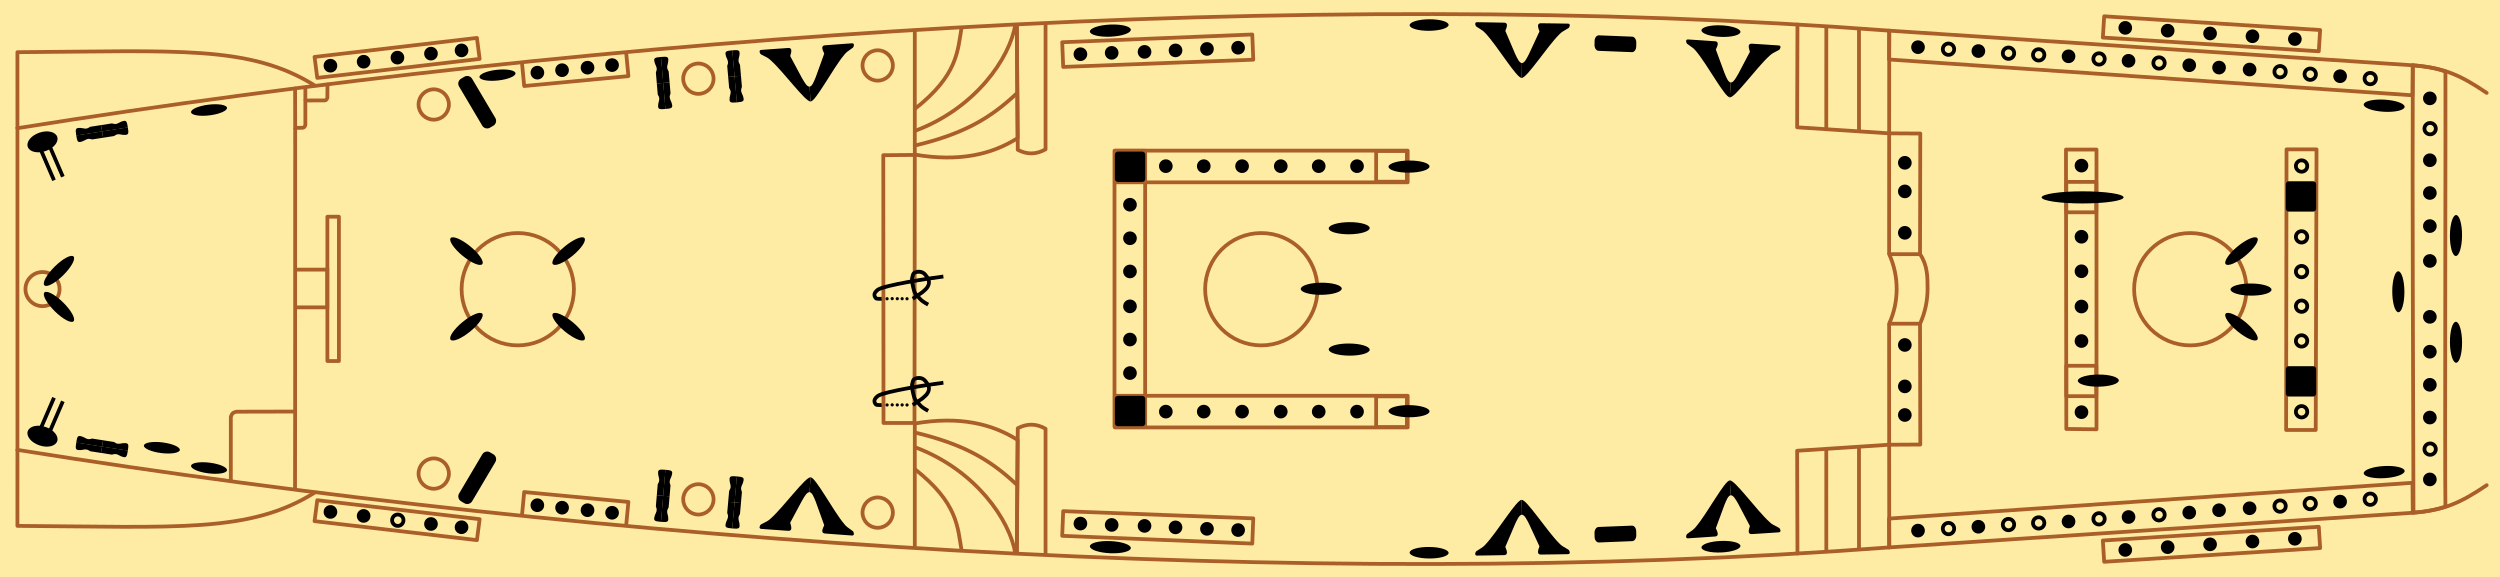
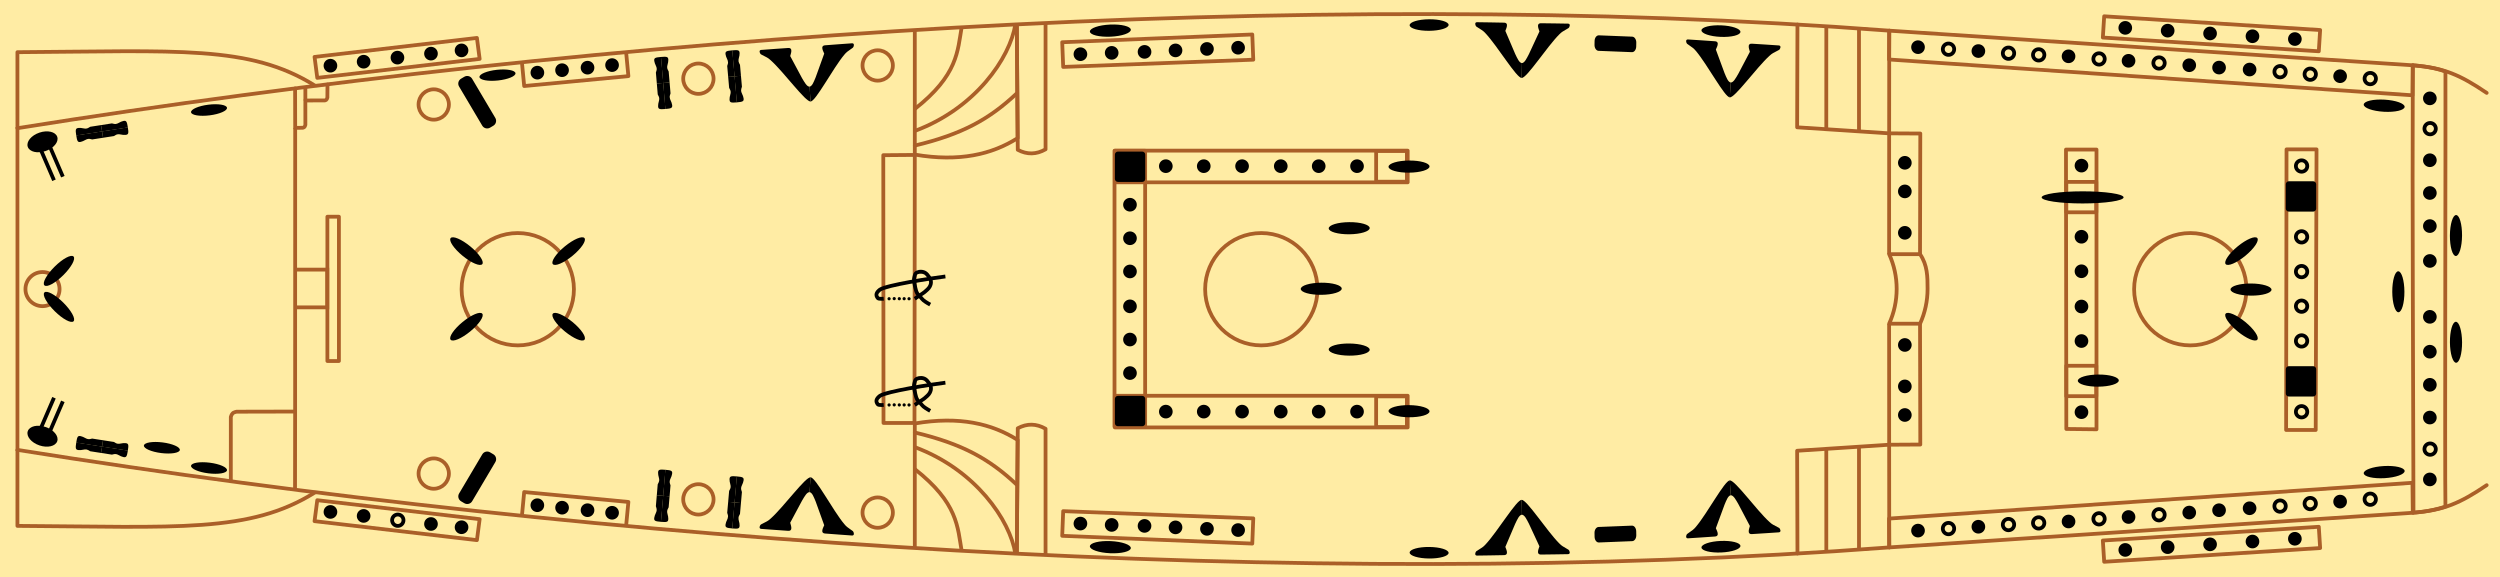
<svg xmlns="http://www.w3.org/2000/svg" xmlns:ns2="https://github.com/jolaf/rigging" xmlns:xlink="http://www.w3.org/1999/xlink" version="1.1" viewBox="1 -24 659 152">
-   <style>/* */
+   <style>/*  */
    #background {
      fill: #ffeca4;
    }
    #drawing, #wood {
      color: #aa5f28;
    }
    #wood {
      opacity: 0.5;
    }
-     /* */</style>
+     /*  */</style>
  <defs>
    <rect id="deckMask" x="277.27" y="-.809" width="220.71" height="146.64" fill="currentColor" />
    <g id="mastMask" stroke="currentColor">
      <path d="m425.11 59.525 26.5 26.5z" />
      <path d="m451.61 59.525-26.5 26.5z" />
    </g>
    <circle id="pipe" cx="160.87" cy="398.09" r="4" stroke="currentColor" />
    <circle id="pin" class="aura" transform="rotate(-8.2973)" cx="567.54" cy="28.152" r="1.8" fill="currentColor" />
    <circle id="pinhole" transform="rotate(-8.2973)" cx="607.21" cy="138.78" r="1.5" fill="none" stroke="currentColor" />
    <ellipse id="cleat" class="aura" transform="rotate(89.51)" cx="3.721" cy="-575.37" rx="1.6" ry="5.4" fill="currentColor" />
    <rect id="lcleat" class="aura" x="396.5" y="72.319" width="4" height="15" ry="1.5" fill="currentColor" />
    <path id="quaterXcleat" class="aura" d="m42.185 13.735s-0.026-2.038-2e-3 -2.905c0.159-0.415 0.29-0.647 0.302-0.946 0.032-0.761-0.407-1.191-0.467-2.117-0.053-0.814 0.29-0.934 1.872-0.926v6.893z" fill="currentColor" />
    <g id="xcleat" class="aura" fill="currentColor">
      <use xlink:href="#quaterXcleat" />
      <use transform="matrix(-1,0,0,1,87.75,0)" xlink:href="#quaterXcleat" />
      <use transform="matrix(1,0,0,-1,0,27.45)" xlink:href="#quaterXcleat" />
      <use transform="rotate(180,43.875,13.725)" xlink:href="#quaterXcleat" />
    </g>
-     <g id="halfKevel" transform="translate(.80615 -4.0308)">
-       <path d="m427.52 40.223v11.347l-5.642-11.308z" fill-opacity="0" />
-       <path d="m425.75 48.483c0.605 1.201 1.081 2.305 1.819 2.399-0.01 0.735 0.015 2.749 0 3.896-1.297 0.164-6.502-8.282-9.736-11.618-0.74-0.763-0.818-0.717-2.433-1.725-0.222-0.138-0.607-1.137 0.142-1.153 2.121-0.047 4.926 0.037 7.099 0.007 1.56-0.021 0.44 1.911 0.425 2.168" fill="currentColor" />
-     </g>
+     <path id="halfKevel" d="m426.56 44.452c0.605 1.201 1.081 2.305 1.819 2.399-0.01 0.735 0.015 2.749 0 3.896-1.297 0.164-6.502-8.282-9.736-11.618-0.74-0.763-0.818-0.717-2.433-1.725-0.222-0.138-0.607-1.137 0.142-1.153 2.121-0.047 4.926 0.037 7.099 0.007 1.56-0.021 0.44 1.911 0.425 2.168" fill="currentColor" />
    <g id="kevel" class="aura">
      <use xlink:href="#halfKevel" />
      <use transform="matrix(-1 0 0 1 856.74 0)" width="100%" height="100%" xlink:href="#halfKevel" />
    </g>
    <rect id="fist" class="aura" x="287.16" y="40.706" width="8" height="8" rx=".8" ry=".8" fill="currentColor" />
-     <g id="tackle" class="aura" transform="matrix(-1 0 0 1 657.06 84.968)" fill="currentColor">
-       <path d="m23.142 44.848-0.918 0.396 3.977 9.219 0.918-0.396z" />
-       <path d="m25.478 43.901-0.918 0.396 3.977 9.219 0.92-0.396z" />
-       <ellipse transform="rotate(-18.749 -1131.9 -71.94)" cx="-74.057" cy="420.37" rx="4.104" ry="2.557" />
-     </g>
-     <g id="knot" class="aura" transform="translate(380.03 -105.31)" fill="currentColor">
+     <g id="tackle" class="aura" fill="currentColor">
+       <path d="m633.92 129.82 0.918 0.396-3.977 9.219-0.918-0.396z" />
+       <path d="m631.58 128.87 0.918 0.396-3.977 9.219-0.92-0.396z" />
+       <ellipse transform="matrix(-.94693 -.32143 -.32143 .94693 0 0)" cx="-640.38" cy="-70.366" rx="4.104" ry="2.557" fill="#000" />
+     </g>
+     <g id="knot" class="aura" fill="currentColor">
      <g fill-opacity="0">
-         <rect x="282.18" y="457.8" width="11.369" height="3.748" />
-         <rect x="290.85" y="454.44" width="3.123" height="7.121" />
-         <rect x="293.16" y="455.19" width="1.812" height="6.996" />
+         <rect x="662.21" y="352.48" width="11.369" height="3.748" />
+         <rect x="670.88" y="349.13" width="3.123" height="7.121" />
+         <rect x="673.19" y="349.88" width="1.812" height="6.996" />
      </g>
-       <path d="m298.66 454.68c-2.013 0.246-5.878 0.818-9.482 1.478-1.802 0.33-3.537 0.682-4.945 1.029-1.408 0.347-2.446 0.644-3.053 1.043l-0.018 0.012-0.016 0.014c-0.479 0.375-0.88 0.793-1.043 1.336-0.163 0.543 0.01 1.177 0.482 1.674l0.031 0.033 0.035 0.025c0.22 0.163 0.398 0.178 0.588 0.205 0.19 0.027 0.386 0.035 0.57 0.037 0.368 5e-3 0.691-0.019 0.691-0.019l-0.076-0.998s-0.288 0.022-0.604 0.018c-0.158-2e-3 -0.32-0.01-0.441-0.027-0.081-0.011-0.077-0.012-0.09-0.014-0.241-0.274-0.291-0.445-0.23-0.646 0.064-0.214 0.307-0.516 0.688-0.818 0.306-0.197 1.359-0.564 2.725-0.9 1.375-0.339 3.095-0.689 4.885-1.018 3.58-0.656 7.443-1.228 9.424-1.471z" />
-       <path d="m292.39 453.41c-0.465-0.022-0.923 0.066-1.311 0.229-0.408 0.171-0.686 0.499-0.809 0.811-0.122 0.312-0.151 0.585-0.234 0.865-0.144 0.483-0.088 1.007-0.01 1.543 0.078 0.536 0.2 1.065 0.285 1.428 0.17 0.724 0.285 1.148 0.66 1.758 0.024 0.038 0.07 0.067 0.096 0.105-0.209 0.132-0.688 0.469-0.688 0.469l0.521 0.854s0.573-0.406 0.85-0.58c0.302 0.324 0.563 0.688 0.873 0.947 0.652 0.547 1.848 1.191 1.848 1.191l0.482-0.877s-1.221-0.689-1.688-1.08c-0.256-0.214-0.442-0.485-0.691-0.746 0.434-0.293 0.655-0.394 0.979-0.668 0.496-0.421 1.126-0.912 1.475-1.568 0.289-0.544 0.46-1.089 0.369-1.754-0.061-0.444-0.291-0.879-0.586-1.33-0.295-0.451-0.648-0.883-1.068-1.164-0.415-0.278-0.888-0.41-1.353-0.432zm-0.924 1.15c0.448-0.188 1.275-0.186 1.721 0.111 0.218 0.146 0.544 0.506 0.789 0.881 0.245 0.374 0.415 0.798 0.432 0.918 0.063 0.463-0.011 0.678-0.262 1.15-0.191 0.359-0.738 0.847-1.24 1.273-0.288 0.245-0.563 0.39-1.016 0.693-0.014-0.022-0.051-0.047-0.064-0.068-0.323-0.525-0.37-0.744-0.539-1.463-0.084-0.359-0.2-0.864-0.27-1.344-0.07-0.48-0.071-0.953-0.023-1.113 0.108-0.363 0.153-0.643 0.209-0.785 0.056-0.142 0.06-0.168 0.264-0.254z" />
-       <circle cx="283.88" cy="461.04" r=".426" />
-       <circle cx="285.23" cy="461.01" r=".426" />
-       <circle cx="286.57" cy="461.03" r=".426" />
-       <circle cx="287.85" cy="461.03" r=".426" />
-       <circle cx="289.14" cy="461.04" r=".426" />
+       <path d="m678.69 349.36c-2.013 0.246-5.878 0.818-9.482 1.478-1.802 0.33-3.537 0.682-4.945 1.029-1.408 0.347-2.446 0.644-3.053 1.043l-0.018 0.012-0.016 0.014c-0.479 0.375-0.88 0.793-1.043 1.336-0.163 0.543 0.01 1.177 0.482 1.674l0.031 0.033 0.035 0.025c0.22 0.163 0.398 0.178 0.588 0.205 0.19 0.027 0.386 0.035 0.57 0.037 0.368 5e-3 0.691-0.019 0.691-0.019l-0.076-0.998s-0.288 0.022-0.604 0.018c-0.158-2e-3 -0.32-0.01-0.441-0.027-0.081-0.011-0.077-0.012-0.09-0.014-0.241-0.274-0.291-0.445-0.23-0.646 0.064-0.214 0.307-0.516 0.688-0.818 0.306-0.197 1.359-0.564 2.725-0.9 1.375-0.339 3.095-0.689 4.885-1.018 3.58-0.656 7.443-1.228 9.424-1.471z" />
+       <path d="m672.42 348.1c-0.465-0.022-0.923 0.066-1.311 0.229-0.408 0.171-0.686 0.499-0.809 0.811-0.122 0.312-0.151 0.585-0.234 0.865-0.144 0.483-0.088 1.007-0.01 1.543 0.078 0.536 0.2 1.065 0.285 1.428 0.17 0.724 0.285 1.148 0.66 1.758 0.024 0.038 0.07 0.067 0.096 0.105-0.209 0.132-0.688 0.469-0.688 0.469l0.521 0.854s0.573-0.406 0.85-0.58c0.302 0.324 0.563 0.688 0.873 0.947 0.652 0.547 1.848 1.191 1.848 1.191l0.482-0.877s-1.221-0.689-1.688-1.08c-0.256-0.214-0.442-0.485-0.691-0.746 0.434-0.293 0.655-0.394 0.979-0.668 0.496-0.421 1.126-0.912 1.475-1.568 0.289-0.544 0.46-1.089 0.369-1.754-0.061-0.444-0.291-0.879-0.586-1.33-0.295-0.451-0.648-0.883-1.068-1.164-0.415-0.278-0.888-0.41-1.353-0.432zm-0.924 1.15c0.448-0.188 1.275-0.186 1.721 0.111 0.218 0.146 0.544 0.506 0.789 0.881 0.245 0.374 0.415 0.798 0.432 0.918 0.063 0.463-0.011 0.678-0.262 1.15-0.191 0.359-0.738 0.847-1.24 1.273-0.288 0.245-0.563 0.39-1.016 0.693-0.014-0.022-0.051-0.047-0.064-0.068-0.323-0.525-0.37-0.744-0.539-1.463-0.084-0.359-0.2-0.864-0.27-1.344-0.07-0.48-0.071-0.953-0.023-1.113 0.108-0.363 0.153-0.643 0.209-0.785 0.056-0.142 0.06-0.168 0.264-0.254z" />
+       <circle cx="663.91" cy="355.73" r=".426" />
+       <circle cx="665.26" cy="355.7" r=".426" />
+       <circle cx="666.6" cy="355.72" r=".426" />
+       <circle cx="667.88" cy="355.72" r=".426" />
+       <circle cx="669.17" cy="355.73" r=".426" />
    </g>
  </defs>
  <g id="background" fill="#ffeca4">
    <rect x="-20" y="-140" width="720" height="370" />
  </g>
  <g id="drawing" color="#aa5f28" fill="none" stroke="currentColor">
    <path class="rail" d="m645.62-5.151c-3.61-1.336-8.604-1.635-8.604-1.635-0.16 38.87 0.115 82.335 0.176 117.9 0 0 3.932-0.108 8.424-1.564-0.182-8.555 0.077-111.18 4e-3 -114.71h-2.6e-4" stroke-linejoin="round" />
    <path class="rail" d="m603.73 15.378h7.908l-0.217 73.963h-7.8l0.108-73.963" stroke-linecap="round" stroke-linejoin="round" />
    <circle class="solid" cx="578.36" cy="52.238" r="14.805" />
    <path class="rail" d="m545.59 15.428h8.047v73.736l-7.955-0.091-0.091-73.645" stroke-linecap="round" stroke-linejoin="round" stroke-width="1.002" />
    <path class="solid" d="m507.13 61.323c1.304-2.876 1.979-5.997 1.979-9.164 1e-5 -3.167-0.013-6.268-1.989-9.164h-8.138c1.304 2.876 1.979 5.997 1.979 9.164 0 3.167-0.675 6.288-1.979 9.164l8.147-3e-5" stroke-linecap="round" stroke-linejoin="round" stroke-width="1.002" />
    <circle class="solid " cx="333.48" cy="52.238" r="14.805" />
    <path class="rail" d="m302.86 88.464h-8.075v-72.72h8.075v72.72" stroke-linejoin="round" stroke-width="1.002" />
    <path class="solid" d="m242.14 16.839-8.306 0.069c-4e-3 16.806 0.062 53.776 0.058 70.582h8.168c4e-3 -16.806 0.076-53.845 0.08-70.651v-5e-5" stroke-linejoin="round" />
    <circle class="solid" cx="137.48" cy="52.238" r="14.805" />
    <rect class="solid" x="87.298" y="33.13" width="3.041" height="38.031" stroke-linejoin="round" />
    <path d="m78.789 47.072h8.482v9.949h-8.482" />
    <path class="solid" d="m87.327-1.708-0.031 3.419c-0.175 0.713-0.438 0.672-0.685 0.766l-5.121 0.009 0.005 6.425c-0.175 0.713-0.438 0.672-0.685 0.766l-1.999 0.035-0.023-10.387" stroke-linecap="round" stroke-linejoin="round" stroke-width="1.002" />
    <path d="m81.491 2.486v-3.563" stroke-linejoin="round" stroke-width="1.002" />
    <path d="m78.795 84.486 0.017-74.774" />
    <path class="solid" d="m61.845 102.71v-16.814c0.389-1.278 0.973-1.205 1.523-1.374l15.427-0.037-0.025 20.438" stroke-linecap="round" stroke-linejoin="round" stroke-width="1.002" />
    <circle class="solid" cx="12.204" cy="52.207" r="4.495" />
    <path d="m5.599 9.788v84.804" stroke-linecap="round" stroke-width=".991" />
    <g id="portDrawing">
      <path class="rail" d="m499-15.916 138.01 9.13-0.082 7.903-137.97-9.434 0.044-7.599" stroke-linejoin="round" />
      <rect class="rail" transform="matrix(.99798 .063452 -.063107 .99801 -36.919 -388.23)" x="614.66" y="330.18" width="57.042" height="5.615" fill-rule="evenodd" stroke-linecap="round" stroke-linejoin="round" stroke-miterlimit="0" stroke-width="1.002" />
      <rect class="solid" x="545.68" y="23.952" width="7.895" height="8.012" stroke-linejoin="round" />
      <path class="rail" d="m498.97 42.996 0.013-31.846 8.207 0.049-0.072 31.797" stroke-linejoin="round" />
      <path class="solid" d="m474.81-17.515-0.083 27.074 24.254 1.59 0.023-27.065" fill-rule="evenodd" stroke-linecap="round" stroke-linejoin="round" stroke-width="1.002" />
      <path d="m491.03 11.003v-27.13" />
      <path d="m482.41 10.058 6e-3 -26.716" />
      <rect class="solid" x="363.75" y="15.795" width="8.109" height="8.109" stroke-linejoin="round" />
      <rect class="rail" x="294.88" y="15.715" width="77.184" height="8.348" stroke-linejoin="round" />
      <path class="rail" d="m281-12.863 50.101-2.045s0.262 6.643 0.262 6.643l-50.107 1.907s-0.256-6.505-0.256-6.505" stroke-linecap="round" stroke-linejoin="round" />
      <g stroke-linejoin="round">
        <path class="solid" d="m269.03-17.595s0.253 33.082 0.253 33.082c2.441 1.306 4.882 1.261 7.324-0.126v-33.335" />
        <path class="solid" d="m242.14-15.905v32.655c11.722 2.006 20.363-0.062 27.109-4.348l-0.214-29.641" />
        <path d="m242.15 14.372c12.578-3.001 19.671-7.006 26.788-13.682" stroke-linecap="round" stroke-width="1.002" />
        <path d="m242.14 10.516c16.006-5.946 25.097-19.221 26.516-28.111" />
        <path d="m242.07 4.779c11.483-8.995 11.331-15.34 12.443-21.742" />
      </g>
      <use x="71.491" y="-404.834" width="100%" height="100%" xlink:href="#pipe" />
      <use x="24.224" y="-401.346" width="100%" height="100%" xlink:href="#pipe" />
      <use x="-45.537" y="-394.546" width="100%" height="100%" xlink:href="#pipe" />
-       <path transform="rotate(-5.4351)" d="m166.27 5.712v6.154h-27.593v-6.154" stroke-linejoin="round" stroke-width="1.002" />
+       <path d="m166.06-10.062s0.583 6.126 0.583 6.126l-27.469 2.614-0.583-6.126" stroke-linejoin="round" stroke-width="1.002" />
      <rect class="rail" transform="matrix(.99324 -.11605 .1289 .99166 0 0)" x="84.382" y=".8" width="43.093" height="5.574" ry="0" stroke-linejoin="round" stroke-width="1" />
      <path class="solid" d="m5.599 9.788-0.007-20.032c42.219-0.257 61.235-1.949 78.382 8.79" fill-rule="evenodd" stroke-linejoin="round" stroke-width="1.002" />
      <path d="m5.599 9.788c154.59-24.72 339.77-37.357 493.41-25.704m138.01 9.13c8.188 0.64 12.488 2.55 19.468 7.271" stroke-linecap="round" />
    </g>
    <use id="starboardDrawing" transform="matrix(1 0 0 -1 0 104.38)" width="100%" height="100%" xlink:href="#portDrawing" />
  </g>
  <g display="none">
    <g id="deckMasks">
      <use class="deckMask" transform="matrix(.71785 0 0 1 299.43 -20.6)" width="100%" height="100%" color="#ffffff" ns2:deck="fore" xlink:href="#deckMask" />
      <use class="deckMask" transform="matrix(1.0033 0 0 1 -1.1 -20.6)" width="100%" height="100%" color="#ffffff" ns2:deck="main" xlink:href="#deckMask" />
      <use class="deckMask" transform="matrix(1.2311 0 0 1 -335.88 -20.6)" width="100%" height="100%" color="#ffffff" ns2:deck="stern" xlink:href="#deckMask" />
    </g>
  </g>
  <g display="none">
    <g id="mastMasks" color="#ff0000">
      <use class="mastMask" x="140" y="-20.6" width="100%" height="100%" ns2:mast="fore" xlink:href="#mastMask" />
      <use class="mastMask" x="-104.89" y="-20.6" width="100%" height="100%" ns2:mast="main" xlink:href="#mastMask" />
      <use class="mastMask" x="-300.966" y="-20.6" width="100%" height="100%" ns2:mast="mizzen" xlink:href="#mastMask" />
    </g>
  </g>
  <g id="points">
    <g ns2:deck="fore" ns2:rail="behindFront" ns2:side="port">
      <use transform="rotate(-89.1 631.84 -18.644)" width="100%" height="100%" xlink:href="#cleat" />
    </g>
    <g ns2:deck="fore" ns2:rail="behindFront" ns2:side="starboard">
      <use transform="matrix(.015714 .99988 .99988 -.015714 640.56 -509.11)" width="100%" height="100%" xlink:href="#cleat" />
    </g>
    <g ns2:deck="fore" ns2:isAcross="true" ns2:rail="frontRail" ns2:side="port">
      <use transform="translate(75.849 98.833)" width="100%" height="100%" xlink:href="#pin" />
      <use transform="translate(75.849 89.64)" width="100%" height="100%" xlink:href="#pin" />
      <use transform="translate(75.849 80.915)" width="100%" height="100%" xlink:href="#pin" />
      <use transform="translate(75.849 72.283)" width="100%" height="100%" xlink:href="#pin" />
      <use transform="translate(20.7 -39.787)" width="100%" height="100%" xlink:href="#pinhole" />
      <use transform="translate(75.849 55.97)" width="100%" height="100%" xlink:href="#pin" />
    </g>
    <g ns2:deck="fore" ns2:isAcross="true" ns2:rail="frontRail" ns2:side="starboard">
      <use transform="matrix(1 0 0 -1 75.849 5.4729)" width="100%" height="100%" xlink:href="#pin" />
      <use transform="matrix(1 0 0 -1 75.849 14.666)" width="100%" height="100%" xlink:href="#pin" />
      <use transform="matrix(1 0 0 -1 75.849 23.391)" width="100%" height="100%" xlink:href="#pin" />
      <use transform="matrix(1 0 0 -1 75.849 32.023)" width="100%" height="100%" xlink:href="#pin" />
      <use transform="matrix(1 0 0 -1 20.7 144.09)" width="100%" height="100%" xlink:href="#pinhole" />
      <use transform="matrix(1 0 0 -1 75.849 48.335)" width="100%" height="100%" xlink:href="#pin" />
    </g>
    <g ns2:deck="fore" ns2:rail="onDeckFront" ns2:side="port">
      <use transform="rotate(3.7858 525.83 819.64)" width="100%" height="100%" xlink:href="#cleat" />
    </g>
    <g ns2:deck="fore" ns2:rail="onDeckFront" ns2:side="center">
      <use transform="rotate(90.241 577.35 54.645)" width="100%" height="100%" xlink:href="#cleat" />
    </g>
    <g ns2:deck="fore" ns2:rail="onDeckFront" ns2:side="starboard">
      <use transform="matrix(.99782 -.066026 -.066026 -.99782 55.265 137.24)" width="100%" height="100%" xlink:href="#cleat" />
    </g>
    <g ns2:deck="fore" ns2:rail="sideRail" ns2:side="port">
      <use transform="rotate(3.8685 -92.77 -907.37)" width="100%" height="100%" xlink:href="#pin" />
      <use transform="rotate(3.8685 1466.9 -1553.8)" width="100%" height="100%" xlink:href="#pinhole" />
      <use transform="rotate(3.8685 -99.963 -671.32)" width="100%" height="100%" xlink:href="#pin" />
      <use transform="rotate(3.8685 1459.2 -1319.1)" width="100%" height="100%" xlink:href="#pinhole" />
      <use transform="rotate(3.8685 1456.7 -1201.1)" width="100%" height="100%" xlink:href="#pinhole" />
      <use transform="rotate(3.8685 -108.57 -318.72)" width="100%" height="100%" xlink:href="#pin" />
      <use transform="rotate(3.8685 1448.7 -965.03)" width="100%" height="100%" xlink:href="#pinhole" />
      <use transform="rotate(3.8685 -118.21 -83.962)" width="100%" height="100%" xlink:href="#pin" />
      <use transform="rotate(3.8685 1440.8 -730.36)" width="100%" height="100%" xlink:href="#pinhole" />
      <use transform="rotate(3.8685 -127.54 153.53)" width="100%" height="100%" xlink:href="#pin" />
      <use transform="rotate(3.8685 -132.74 270.21)" width="100%" height="100%" xlink:href="#pin" />
      <use transform="rotate(3.8685 -136.38 389.63)" width="100%" height="100%" xlink:href="#pin" />
      <use transform="rotate(3.8685 1422.8 -256.77)" width="100%" height="100%" xlink:href="#pinhole" />
      <use transform="rotate(3.8685 1417 -138.78)" width="100%" height="100%" xlink:href="#pinhole" />
      <use transform="rotate(3.8685 -150.43 743.75)" width="100%" height="100%" xlink:href="#pin" />
      <use transform="rotate(3.8685 1407.8 96.012)" width="100%" height="100%" xlink:href="#pinhole" />
    </g>
    <g ns2:deck="fore" ns2:rail="sideRail" ns2:side="starboard">
      <use transform="matrix(.99772 -.067466 -.067466 -.99772 -61.428 100.11)" width="100%" height="100%" xlink:href="#pin" />
      <use transform="matrix(.99772 -.067466 -.067466 -.99772 -101.49 206.81)" width="100%" height="100%" xlink:href="#pinhole" />
      <use transform="matrix(.99772 -.067466 -.067466 -.99772 -45.519 99.09)" width="100%" height="100%" xlink:href="#pin" />
      <use transform="matrix(.99772 -.067466 -.067466 -.99772 -85.673 205.75)" width="100%" height="100%" xlink:href="#pinhole" />
      <use transform="matrix(.99772 -.067466 -.067466 -.99772 -77.719 205.32)" width="100%" height="100%" xlink:href="#pinhole" />
      <use transform="matrix(.99772 -.067466 -.067466 -.99772 -21.75 97.707)" width="100%" height="100%" xlink:href="#pin" />
      <use transform="matrix(.99772 -.067466 -.067466 -.99772 -61.808 204.24)" width="100%" height="100%" xlink:href="#pinhole" />
      <use transform="matrix(.99772 -.067466 -.067466 -.99772 -5.9338 96.522)" width="100%" height="100%" xlink:href="#pin" />
      <use transform="matrix(.99772 -.067466 -.067466 -.99772 -45.994 203.17)" width="100%" height="100%" xlink:href="#pinhole" />
      <use transform="matrix(.99772 -.067466 -.067466 -.99772 10.067 95.352)" width="100%" height="100%" xlink:href="#pin" />
      <use transform="matrix(.99772 -.067466 -.067466 -.99772 17.927 94.735)" width="100%" height="100%" xlink:href="#pin" />
      <use transform="matrix(.99772 -.067466 -.067466 -.99772 25.976 94.217)" width="100%" height="100%" xlink:href="#pin" />
      <use transform="matrix(.99772 -.067466 -.067466 -.99772 -14.083 200.88)" width="100%" height="100%" xlink:href="#pinhole" />
      <use transform="matrix(.99772 -.067466 -.067466 -.99772 -6.136 200.22)" width="100%" height="100%" xlink:href="#pinhole" />
      <use transform="matrix(.99772 -.067466 -.067466 -.99772 49.835 92.463)" width="100%" height="100%" xlink:href="#pin" />
      <use transform="matrix(.99772 -.067466 -.067466 -.99772 9.6834 199.07)" width="100%" height="100%" xlink:href="#pinhole" />
    </g>
    <g ns2:deck="fore" ns2:rail="shroudsRail" ns2:side="port">
      <use transform="rotate(3.7695 -4.6641 -102.8)" width="100%" height="100%" xlink:href="#pin" />
      <use transform="rotate(3.7695 -10.267 67.386)" width="100%" height="100%" xlink:href="#pin" />
      <use transform="rotate(3.7695 -15.87 237.57)" width="100%" height="100%" xlink:href="#pin" />
      <use transform="rotate(3.7695 -21.472 407.74)" width="100%" height="100%" xlink:href="#pin" />
      <use transform="rotate(3.7695 -27.075 577.92)" width="100%" height="100%" xlink:href="#pin" />
    </g>
    <g ns2:deck="fore" ns2:rail="shroudsRail" ns2:side="starboard">
      <use transform="matrix(.99784 -.065742 -.065742 -.99784 -6.7682 104.22)" width="100%" height="100%" xlink:href="#pin" />
      <use transform="matrix(.99784 -.065742 -.065742 -.99784 4.4079 103.49)" width="100%" height="100%" xlink:href="#pin" />
      <use transform="matrix(.99784 -.065742 -.065742 -.99784 15.584 102.75)" width="100%" height="100%" xlink:href="#pin" />
      <use transform="matrix(.99784 -.065742 -.065742 -.99784 26.759 102.01)" width="100%" height="100%" xlink:href="#pin" />
      <use transform="matrix(.99784 -.065742 -.065742 -.99784 37.935 101.28)" width="100%" height="100%" xlink:href="#pin" />
    </g>
    <g ns2:side="port">
      <use transform="translate(-13.186 -2.1063)" width="100%" height="100%" xlink:href="#pinhole" />
      <use transform="translate(-13.186 -11.266)" width="100%" height="100%" xlink:href="#pinhole" />
      <use transform="translate(-13.186 -29.938)" width="100%" height="100%" xlink:href="#pinhole" />
    </g>
    <g ns2:side="starboard">
      <use transform="matrix(1 0 0 -1 -13.186 106.41)" width="100%" height="100%" xlink:href="#pinhole" />
      <use transform="matrix(1 0 0 -1 -13.186 115.57)" width="100%" height="100%" xlink:href="#pinhole" />
      <use transform="matrix(1 0 0 -1 -13.186 134.24)" width="100%" height="100%" xlink:href="#pinhole" />
    </g>
    <g ns2:deck="fore" ns2:rail="frontFists" ns2:side="port">
      <use transform="translate(316.38 -16.925)" width="100%" height="100%" xlink:href="#fist" />
    </g>
    <g ns2:deck="fore" ns2:rail="frontFists" ns2:side="starboard">
      <use transform="matrix(1 0 0 -1 316.38 121.23)" width="100%" height="100%" xlink:href="#fist" />
    </g>
    <g ns2:deck="fore" ns2:rail="atMastFront" ns2:side="port">
      <use transform="matrix(.76693 -.64173 -.64173 -.76693 149.81 410.51)" width="100%" height="100%" xlink:href="#cleat" />
    </g>
    <g ns2:deck="fore" ns2:rail="atMastFront" ns2:side="center">
      <use transform="rotate(.87139 -2934.8 1274)" width="100%" height="100%" xlink:href="#cleat" />
    </g>
    <g ns2:deck="fore" ns2:rail="atMastFront" ns2:side="starboard">
      <use transform="rotate(39.921 496.45 53.135)" width="100%" height="100%" xlink:href="#cleat" />
    </g>
    <g ns2:deck="fore" ns2:isAcross="true" ns2:rail="behindMastRail" ns2:side="port">
      <use transform="translate(-15.985 101.55)" width="100%" height="100%" xlink:href="#pin" />
      <use transform="translate(-15.985 92.452)" width="100%" height="100%" xlink:href="#pin" />
      <use transform="translate(-15.985 73.703)" width="100%" height="100%" xlink:href="#pin" />
    </g>
    <g ns2:deck="fore" ns2:isAcross="true" ns2:rail="behindMastRail" ns2:side="starboard">
      <use transform="matrix(1 0 0 -1 -15.985 2.7541)" width="100%" height="100%" xlink:href="#pin" />
      <use transform="matrix(1 0 0 -1 -15.985 11.854)" width="100%" height="100%" xlink:href="#pin" />
      <use transform="matrix(1 0 0 -1 -15.985 30.603)" width="100%" height="100%" xlink:href="#pin" />
    </g>
    <g ns2:deck="fore" ns2:rail="backPillars" ns2:side="port">
      <use transform="matrix(-1.9999 -.007457 .014915 -.99997 1700.7 31.123)" width="100%" height="100%" xlink:href="#cleat" />
    </g>
    <g ns2:deck="fore" ns2:rail="backPillars" ns2:side="starboard">
      <use transform="rotate(.038274 -115492 -31800)" width="100%" height="100%" xlink:href="#cleat" />
    </g>
    <g ns2:deck="fore" ns2:isAcross="true" ns2:rail="backRail" ns2:side="port">
      <use transform="translate(-62.546 91.416)" width="100%" height="100%" xlink:href="#pin" />
      <use transform="translate(-62.546 80.498)" width="100%" height="100%" xlink:href="#pin" />
      <use transform="translate(-62.546 72.958)" width="100%" height="100%" xlink:href="#pin" />
    </g>
    <g ns2:deck="fore" ns2:isAcross="true" ns2:rail="backRail" ns2:side="starboard">
      <use transform="matrix(1 0 0 -1 -62.546 12.889)" width="100%" height="100%" xlink:href="#pin" />
      <use transform="matrix(1 0 0 -1 -62.546 23.808)" width="100%" height="100%" xlink:href="#pin" />
      <use transform="matrix(1 0 0 -1 -62.546 31.348)" width="100%" height="100%" xlink:href="#pin" />
    </g>
    <g ns2:deck="main" ns2:rail="bulwark" ns2:side="port">
      <use transform="matrix(.95074 0 0 .95074 -169.32 -16.259)" width="100%" height="100%" xlink:href="#cleat" />
      <use transform="rotate(.89998 3866.4 -1648)" width="100%" height="100%" xlink:href="#kevel" />
      <use transform="matrix(-.01972 1.022 -.73281 -.029126 493.17 -417.41)" width="100%" height="100%" xlink:href="#lcleat" />
      <use transform="matrix(.95039 .048001 -.048001 .95039 -92.251 -42.279)" width="100%" height="100%" xlink:href="#cleat" />
      <use transform="rotate(3.7685 1188.8 460.96)" width="100%" height="100%" xlink:href="#kevel" />
    </g>
    <g ns2:deck="main" ns2:rail="bulwark" ns2:side="starboard">
      <use transform="matrix(.95074 0 0 -.95074 -169.32 120.56)" width="100%" height="100%" xlink:href="#cleat" />
      <use transform="matrix(.99988 -.015707 -.015707 -.99988 -25.413 165.24)" width="100%" height="100%" xlink:href="#kevel" />
      <use transform="matrix(-.01972 -1.022 -.73281 .029126 493.17 521.72)" width="100%" height="100%" xlink:href="#lcleat" />
      <use transform="matrix(.95039 -.048001 -.048001 -.95039 -92.251 146.59)" width="100%" height="100%" xlink:href="#cleat" />
      <use transform="matrix(.99784 -.065725 -.065725 -.99784 32.866 181.44)" width="100%" height="100%" xlink:href="#kevel" />
    </g>
    <g ns2:deck="main" ns2:rail="frontPillars" ns2:side="port">
      <use transform="translate(-202.96 21.115)" width="100%" height="100%" xlink:href="#cleat" />
    </g>
    <g ns2:deck="main" ns2:rail="frontPillars" ns2:side="starboard">
      <use transform="matrix(1 0 0 -1 -202.96 83.191)" width="100%" height="100%" xlink:href="#cleat" />
    </g>
    <g ns2:deck="main" ns2:rail="onDeckFront" ns2:side="port">
      <use transform="translate(-218.73 37.358)" width="100%" height="100%" xlink:href="#cleat" />
    </g>
    <g ns2:deck="main" ns2:rail="onDeckFront" ns2:side="starboard">
      <use transform="matrix(1 0 0 -1 -218.73 66.948)" width="100%" height="100%" xlink:href="#cleat" />
    </g>
    <g ns2:deck="main" ns2:rail="atMastFront" ns2:side="center">
      <use transform="rotate(180 462.33 25.459)" width="100%" height="100%" xlink:href="#cleat" />
    </g>
    <g ns2:deck="main" ns2:rail="sideMastRail" ns2:side="port">
      <use transform="translate(-257.35 73.846)" width="100%" height="100%" xlink:href="#pin" />
      <use transform="translate(-247.35 73.846)" width="100%" height="100%" xlink:href="#pin" />
      <use transform="translate(-237.25 73.846)" width="100%" height="100%" xlink:href="#pin" />
      <use transform="translate(-227.05 73.846)" width="100%" height="100%" xlink:href="#pin" />
      <use transform="translate(-217.05 73.846)" width="100%" height="100%" xlink:href="#pin" />
      <use transform="translate(-206.95 73.846)" width="100%" height="100%" xlink:href="#pin" />
    </g>
    <g ns2:deck="main" ns2:rail="sideMastRail" ns2:side="starboard">
      <use transform="matrix(1 0 0 -1 -257.35 30.46)" width="100%" height="100%" xlink:href="#pin" />
      <use transform="matrix(1 0 0 -1 -247.35 30.46)" width="100%" height="100%" xlink:href="#pin" />
      <use transform="matrix(1 0 0 -1 -237.25 30.46)" width="100%" height="100%" xlink:href="#pin" />
      <use transform="matrix(1 0 0 -1 -227.05 30.46)" width="100%" height="100%" xlink:href="#pin" />
      <use transform="matrix(1 0 0 -1 -217.05 30.46)" width="100%" height="100%" xlink:href="#pin" />
      <use transform="matrix(1 0 0 -1 -206.95 30.46)" width="100%" height="100%" xlink:href="#pin" />
    </g>
    <g ns2:deck="main" ns2:rail="backFists" ns2:side="port">
      <use transform="translate(7.7263 -24.752)" width="100%" height="100%" xlink:href="#fist" />
    </g>
    <g ns2:deck="main" ns2:rail="backFists" ns2:side="starboard">
      <use transform="matrix(1 0 0 -1 7.7263 129.06)" width="100%" height="100%" xlink:href="#fist" />
    </g>
    <g ns2:deck="main" ns2:isAcross="true" ns2:rail="behindMastRail" ns2:side="port">
      <use transform="translate(-266.8 101.6)" width="100%" height="100%" xlink:href="#pin" />
      <use transform="translate(-266.8 92.847)" width="100%" height="100%" xlink:href="#pin" />
      <use transform="translate(-266.8 84.008)" width="100%" height="100%" xlink:href="#pin" />
    </g>
    <g ns2:deck="main" ns2:isAcross="true" ns2:rail="behindMastRail" ns2:side="starboard">
      <use transform="matrix(1 0 0 -1 -266.8 2.7081)" width="100%" height="100%" xlink:href="#pin" />
      <use transform="matrix(1 0 0 -1 -266.8 11.459)" width="100%" height="100%" xlink:href="#pin" />
      <use transform="matrix(1 0 0 -1 -266.8 20.298)" width="100%" height="100%" xlink:href="#pin" />
    </g>
    <g ns2:deck="main" ns2:rail="sideRail" ns2:side="port">
      <use transform="rotate(-2.2774 1540.9 7008.1)" width="100%" height="100%" xlink:href="#pin" />
      <use transform="rotate(-2.2774 1536.1 6800.6)" width="100%" height="100%" xlink:href="#pin" />
      <use transform="rotate(-2.2774 1533.9 6582.6)" width="100%" height="100%" xlink:href="#pin" />
      <use transform="rotate(-2.2774 1528.2 6377)" width="100%" height="100%" xlink:href="#pin" />
      <use transform="rotate(-2.2774 1522.7 6168.3)" width="100%" height="100%" xlink:href="#pin" />
      <use transform="rotate(-2.2774 1518.7 5961.7)" width="100%" height="100%" xlink:href="#pin" />
    </g>
    <g ns2:deck="main" ns2:rail="sideRail" ns2:side="starboard">
      <use transform="matrix(.99921 .039738 .039738 -.99921 -277.27 37.537)" width="100%" height="100%" xlink:href="#pin" />
      <use transform="matrix(.99921 .039738 .039738 -.99921 -269.03 37.891)" width="100%" height="100%" xlink:href="#pin" />
      <use transform="matrix(.99921 .039738 .039738 -.99921 -260.37 38.148)" width="100%" height="100%" xlink:href="#pin" />
      <use transform="matrix(.99921 .039738 .039738 -.99921 -252.2 38.537)" width="100%" height="100%" xlink:href="#pin" />
      <use transform="matrix(.99921 .039738 .039738 -.99921 -243.91 38.922)" width="100%" height="100%" xlink:href="#pin" />
      <use transform="matrix(.99921 .039738 .039738 -.99921 -235.7 39.243)" width="100%" height="100%" xlink:href="#pin" />
    </g>
    <g ns2:deck="main" ns2:rail="aboveRail" ns2:side="port">
      <use transform="rotate(-2.0865 30.155 7725.9)" width="100%" height="100%" xlink:href="#cleat" />
    </g>
    <g ns2:deck="main" ns2:rail="aboveRail" ns2:side="starboard">
      <use transform="matrix(.99934 .036409 .036409 -.99934 -281.27 98.086)" width="100%" height="100%" xlink:href="#cleat" />
    </g>
    <g ns2:deck="stern" ns2:rail="bulwark" ns2:side="port">
      <use transform="rotate(-30.64 122.33 537.31)" width="100%" height="100%" xlink:href="#lcleat" />
      <use transform="matrix(.8798 -.086775 .086775 .8798 -373.98 46.791)" width="100%" height="100%" xlink:href="#cleat" />
      <use transform="rotate(-4.8377 -77.797 -1556)" width="100%" height="100%" xlink:href="#xcleat" />
      <use transform="rotate(-5.0377 -80.762 -1708.6)" width="100%" height="100%" xlink:href="#xcleat" />
      <use transform="rotate(-4.1732 -337.25 2959.3)" width="100%" height="100%" xlink:href="#kevel" />
    </g>
    <g ns2:deck="stern" ns2:rail="bulwark" ns2:side="starboard">
      <use transform="matrix(.86039 .50964 .50964 -.86039 -256.75 -32.473)" width="100%" height="100%" xlink:href="#lcleat" />
      <use transform="matrix(.99644 .084334 .084334 -.99644 130.94 116.67)" width="100%" height="100%" xlink:href="#xcleat" />
      <use transform="matrix(.99614 .087812 .087812 -.99614 149.72 118.26)" width="100%" height="100%" xlink:href="#xcleat" />
      <use transform="matrix(.99735 .072772 .072772 -.99735 -216.25 121.27)" width="100%" height="100%" xlink:href="#kevel" />
    </g>
-     <g transform="translate(-.17678)" ns2:deck="stern" ns2:rail="atFront" ns2:side="center">
+     <g transform="translate(.35355)" ns2:deck="stern" ns2:rail="atFront" ns2:side="center">
      <use transform="translate(-428.9 -300.98)" width="100%" height="100%" xlink:href="#knot" />
    </g>
-     <g transform="translate(-.17678)" ns2:deck="stern" ns2:rail="aboveLadder" ns2:side="starboard">
+     <g transform="translate(.35355)" ns2:deck="stern" ns2:rail="aboveLadder" ns2:side="starboard">
      <use transform="translate(-428.9 -272.98)" width="100%" height="100%" xlink:href="#knot" />
    </g>
    <g ns2:deck="stern" ns2:rail="sideRail" ns2:side="port">
      <use transform="rotate(-.99998 3172.8 24207)" width="100%" height="100%" xlink:href="#pin" />
      <use transform="rotate(-.99998 3138.8 23834)" width="100%" height="100%" xlink:href="#pin" />
      <use transform="rotate(-.99998 3104.2 23449)" width="100%" height="100%" xlink:href="#pin" />
      <use transform="rotate(-.99998 3068.6 23078)" width="100%" height="100%" xlink:href="#pin" />
    </g>
    <g ns2:deck="stern" ns2:rail="sideRail" ns2:side="starboard">
      <use transform="matrix(.99985 .017452 .017452 -.99985 -421.99 45.269)" width="100%" height="100%" xlink:href="#pin" />
      <use transform="matrix(.99985 .017452 .017452 -.99985 -415.47 45.919)" width="100%" height="100%" xlink:href="#pin" />
      <use transform="matrix(.99985 .017452 .017452 -.99985 -408.76 46.581)" width="100%" height="100%" xlink:href="#pin" />
      <use transform="matrix(.99985 .017452 .017452 -.99985 -402.29 47.259)" width="100%" height="100%" xlink:href="#pin" />
    </g>
    <g ns2:deck="stern" ns2:rail="shroudsRail" ns2:side="port">
      <use transform="rotate(-.7 4203.3 39058)" width="100%" height="100%" xlink:href="#pin" />
      <use transform="rotate(-.7 4121.7 38341)" width="100%" height="100%" xlink:href="#pin" />
      <use transform="rotate(-.7 4038.3 37611)" width="100%" height="100%" xlink:href="#pin" />
      <use transform="rotate(-.7 3956.6 36887)" width="100%" height="100%" xlink:href="#pin" />
      <use transform="rotate(-.7 3890.7 36227)" width="100%" height="100%" xlink:href="#pin" />
    </g>
    <g ns2:deck="stern" ns2:rail="shroudsRail" ns2:side="starboard">
      <use transform="matrix(.99992 .012217 .012217 -.99992 -476.85 49.996)" width="100%" height="100%" xlink:href="#pin" />
      <use transform="matrix(.99992 .012217 .012217 -.99992 -468.1 51.047)" width="100%" height="100%" xlink:href="#pin" />
      <use transform="matrix(.99992 .012217 .012217 -.99992 -515.58 155.24)" width="100%" height="100%" xlink:href="#pinhole" />
      <use transform="matrix(.99992 .012217 .012217 -.99992 -450.35 53.175)" width="100%" height="100%" xlink:href="#pin" />
      <use transform="matrix(.99992 .012217 .012217 -.99992 -442.29 54.03)" width="100%" height="100%" xlink:href="#pin" />
    </g>
    <g ns2:deck="stern" ns2:rail="atMast" ns2:side="port">
      <use transform="rotate(219.92 357.55 102.47)" width="100%" height="100%" xlink:href="#cleat" />
      <use transform="matrix(.76693 -.64173 -.64173 -.76693 -291.15 410.51)" width="100%" height="100%" xlink:href="#cleat" />
    </g>
    <g ns2:deck="stern" ns2:rail="atMast" ns2:side="starboard">
      <use transform="matrix(-.76693 .64173 .64173 .76693 566 -306.2)" width="100%" height="100%" xlink:href="#cleat" />
      <use transform="rotate(39.921 275.97 -553.92)" width="100%" height="100%" xlink:href="#cleat" />
    </g>
    <g ns2:deck="stern" ns2:rail="poopBulwark" ns2:side="port">
      <use transform="matrix(1 0 0 -1 -616.81 152.59)" width="100%" height="100%" xlink:href="#tackle" />
      <use transform="rotate(81.139 37.687 2.8545)" width="100%" height="100%" xlink:href="#xcleat" />
      <use transform="matrix(.87815 -.10212 .10212 .87815 -449.05 64.812)" width="100%" height="100%" xlink:href="#cleat" />
    </g>
    <g ns2:deck="stern" ns2:rail="poopBulwark" ns2:side="starboard">
      <use transform="translate(-616.81 -48.222)" width="100%" height="100%" xlink:href="#tackle" />
      <use transform="matrix(.15404 -.98806 -.98806 -.15404 34.702 139.19)" width="100%" height="100%" xlink:href="#xcleat" />
      <use transform="matrix(.87815 .10212 .10212 -.87815 -461.48 34.213)" width="100%" height="100%" xlink:href="#cleat" />
      <use transform="matrix(.87815 .10212 .10212 -.87815 -449.05 39.556)" width="100%" height="100%" xlink:href="#cleat" />
    </g>
    <g ns2:deck="stern" ns2:ignoreDeck="true" ns2:rail="poopFlagstaff" ns2:side="port">
      <use transform="rotate(-44.188 355.84 711.44)" width="100%" height="100%" xlink:href="#cleat" />
    </g>
    <g ns2:deck="stern" ns2:ignoreDeck="true" ns2:rail="poopFlagstaff" ns2:side="starboard">
      <use transform="matrix(.71706 .69702 .69702 -.71706 -395.2 -345.02)" width="100%" height="100%" xlink:href="#cleat" />
    </g>
  </g>
</svg>
